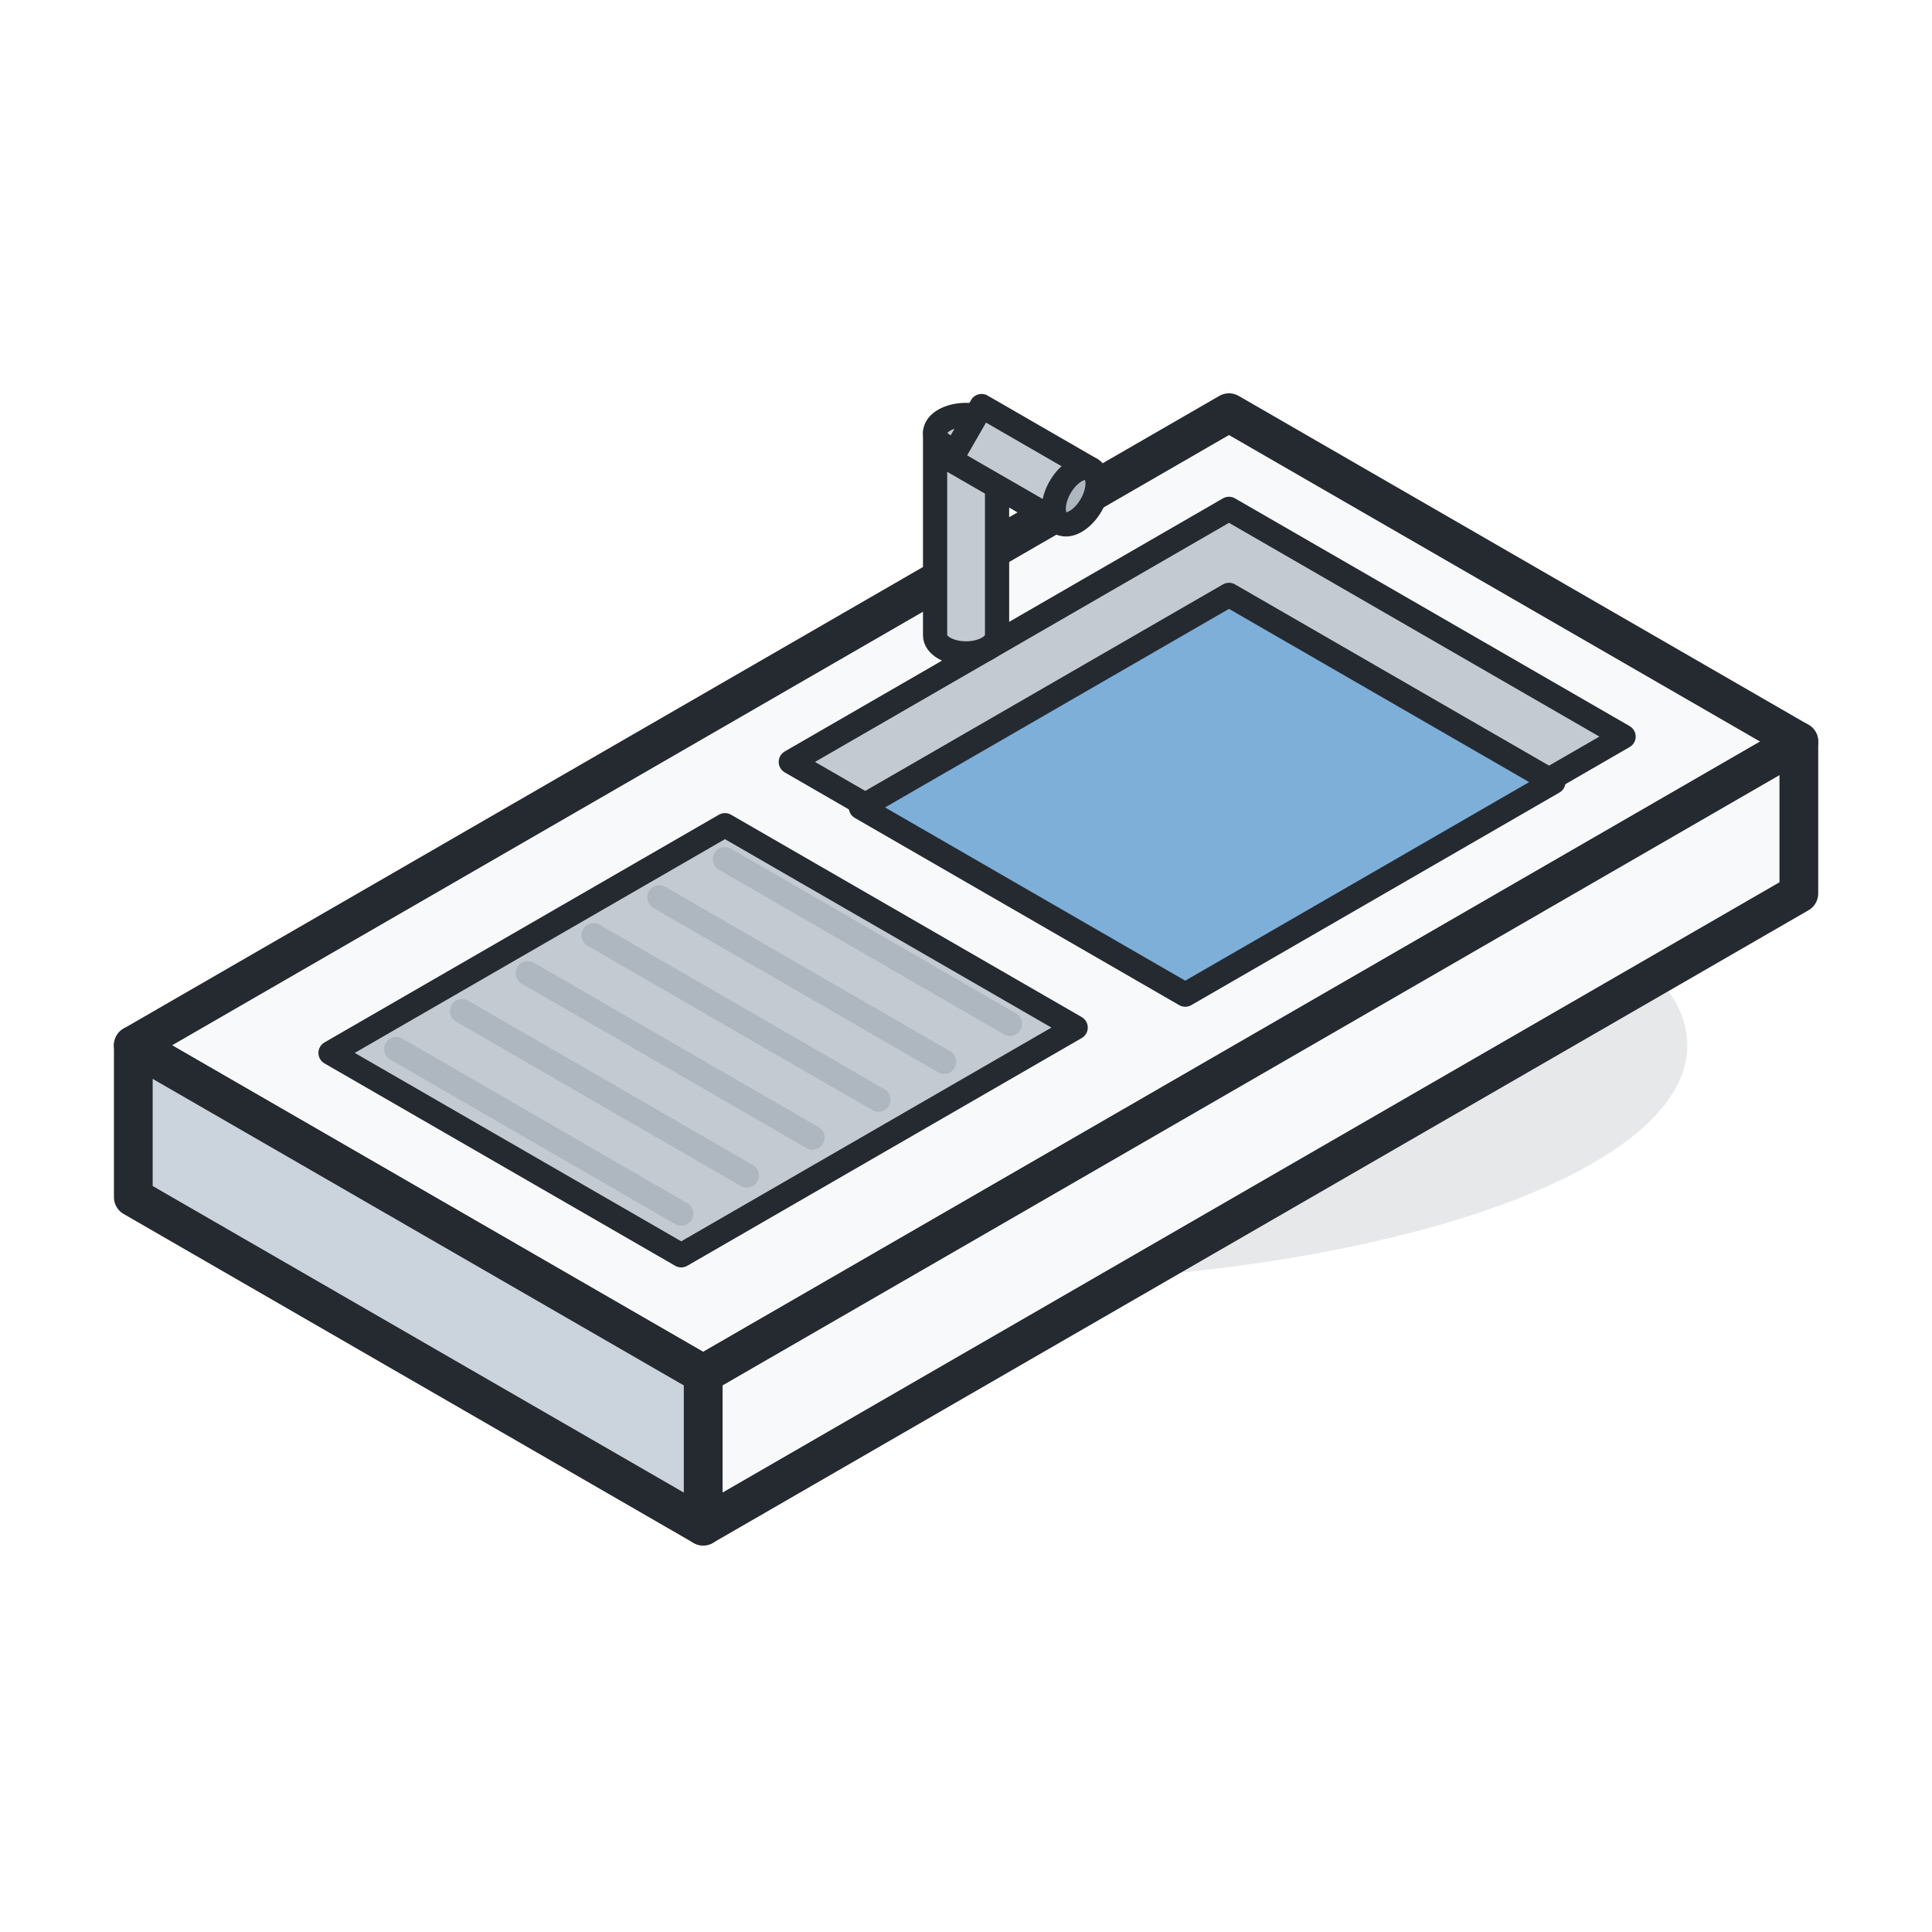
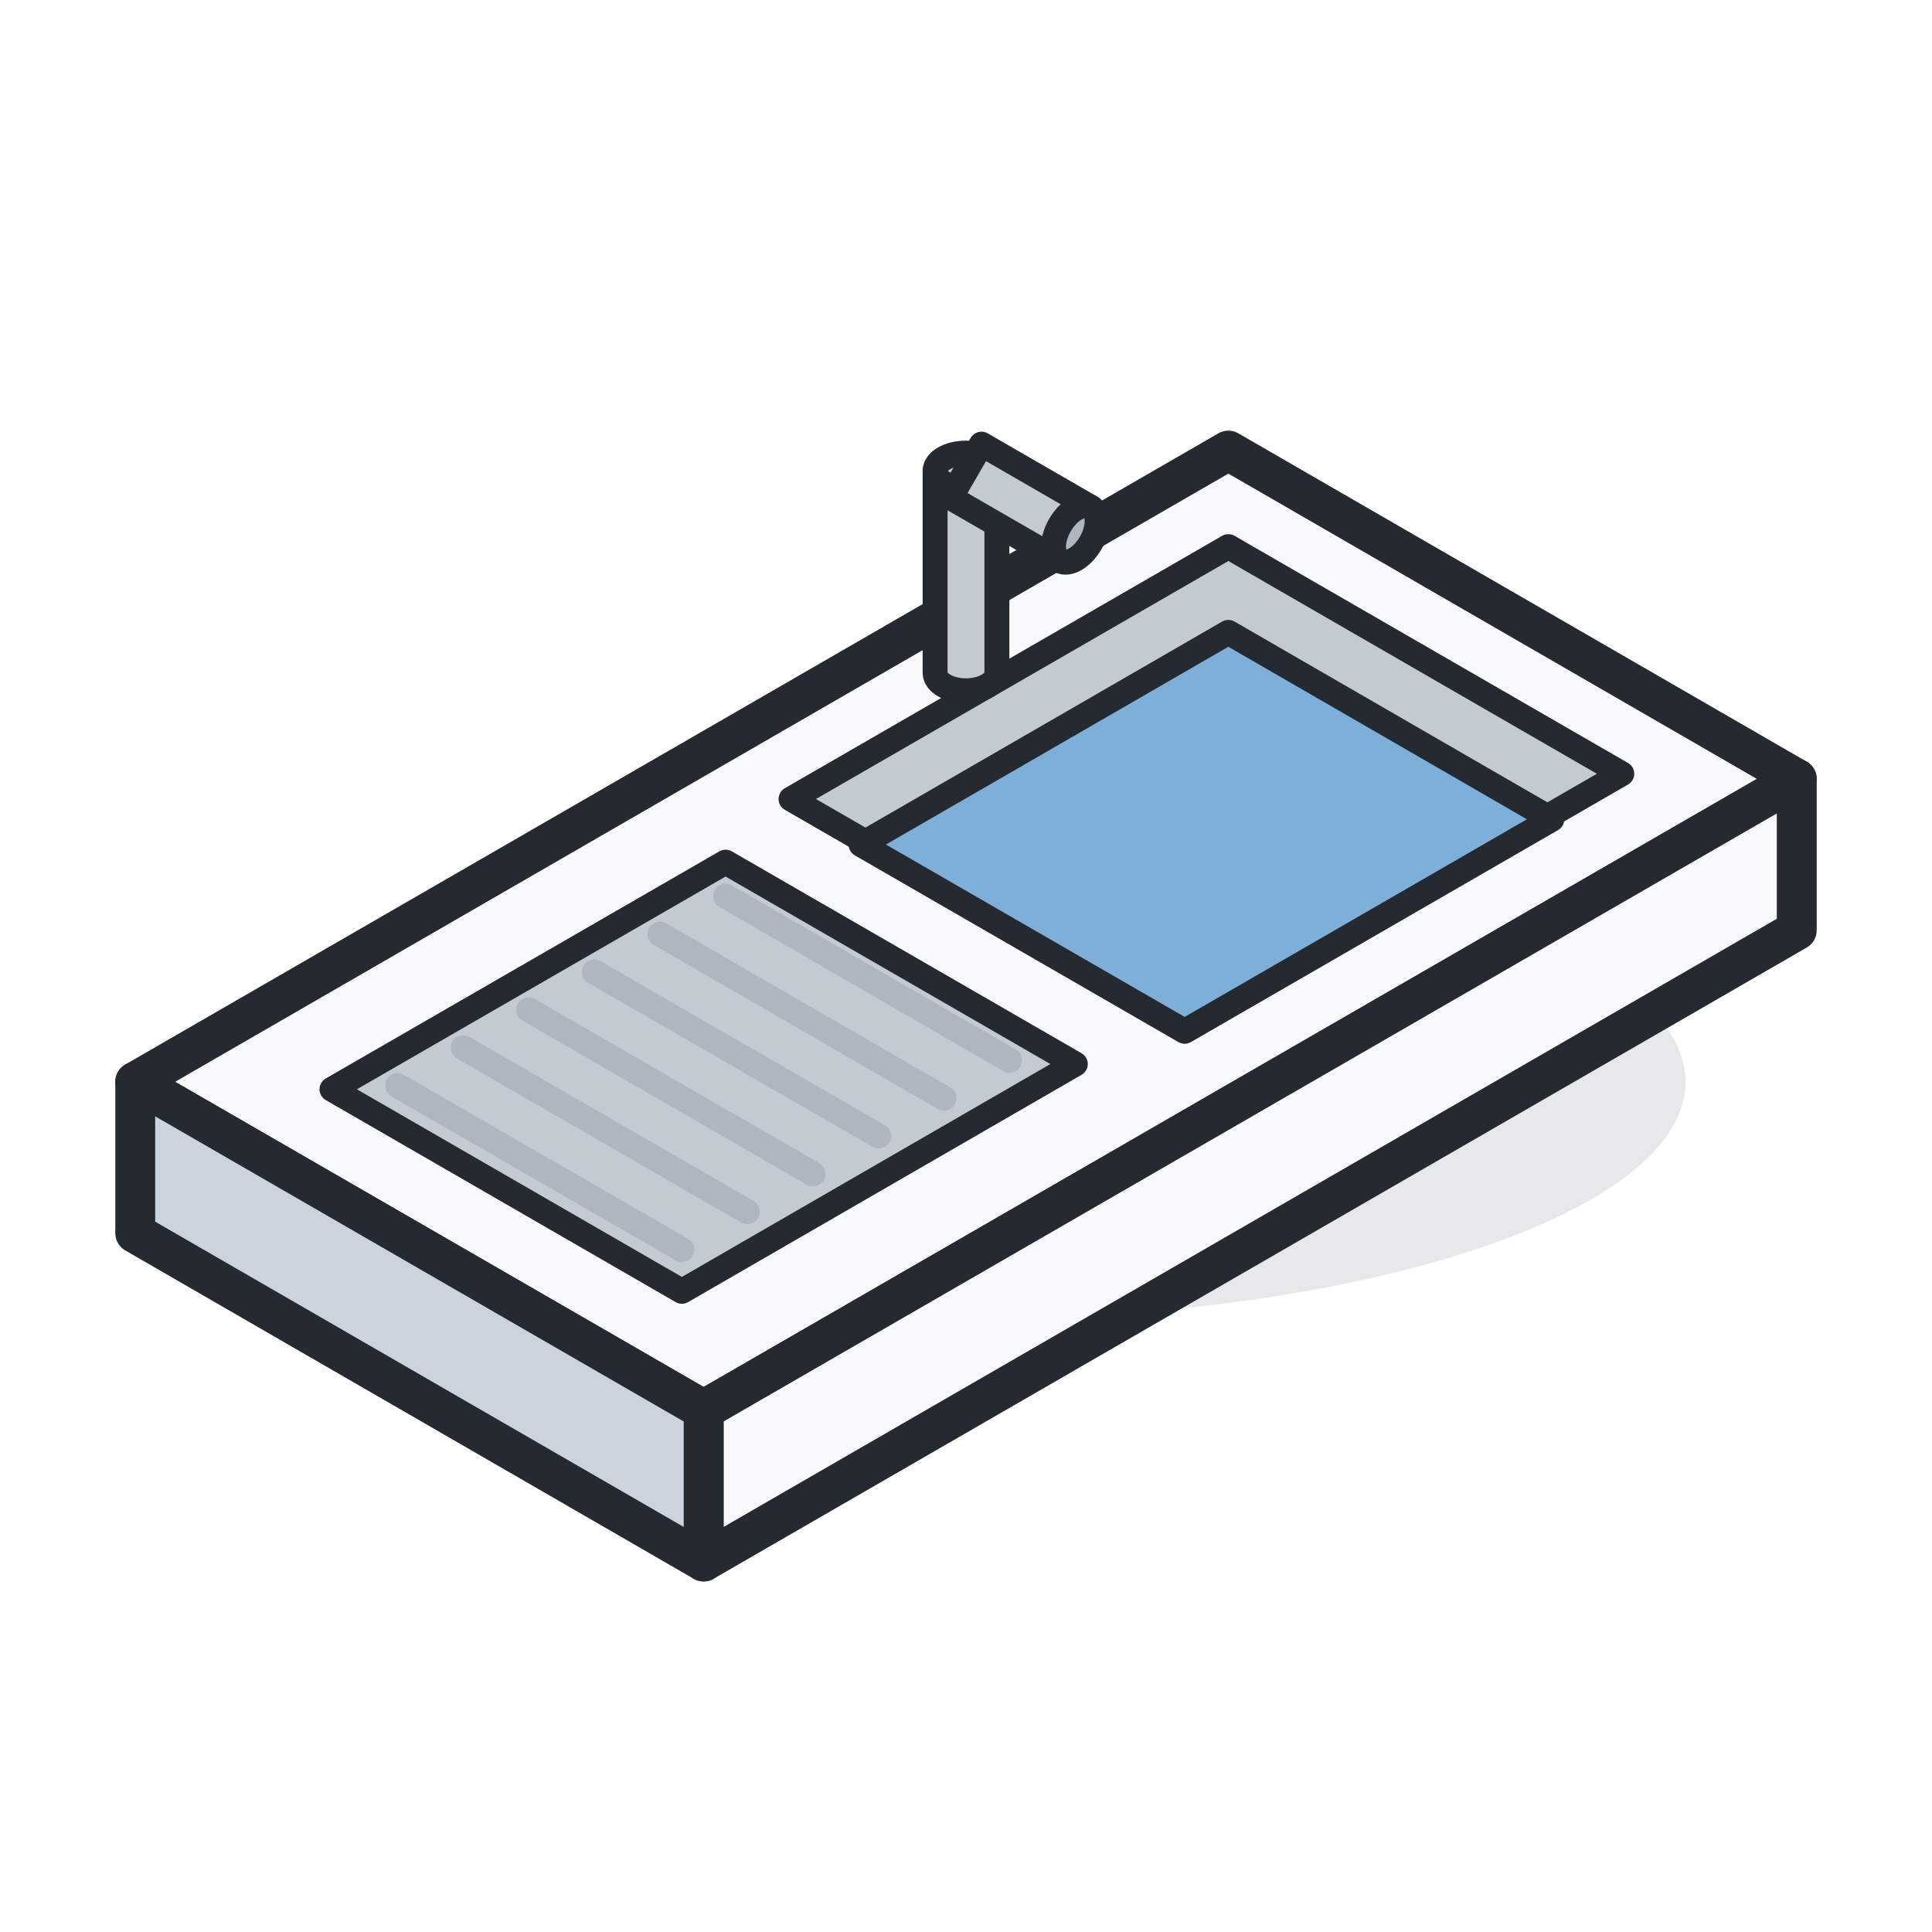
- <svg xmlns="http://www.w3.org/2000/svg" viewBox="0.14 2.42 119.71 119.71">
-   <ellipse cx="60.00" cy="67.19" rx="44.69" ry="14.75" fill="#0B1220" opacity="0.1" />
-   <polygon points="76.29,27.99 111.60,48.37 43.71,87.57 8.40,67.19" fill="#F7F9FB" stroke="#252A31" stroke-width="2.4" stroke-linejoin="round" />
-   <polygon points="111.60,57.78 43.71,96.98 43.71,87.57 111.60,48.37" fill="#F7F9FB" stroke="#252A31" stroke-width="2.4" stroke-linejoin="round" />
-   <polygon points="8.40,76.60 43.71,96.98 43.71,87.57 8.40,67.19" fill="#CBD3DC" stroke="#252A31" stroke-width="2.4" stroke-linejoin="round" />
-   <polygon points="76.29,33.95 100.74,48.06 73.58,63.74 49.14,49.63" fill="#C3CAD2" stroke="#252A31" stroke-width="1.5" stroke-linejoin="round" />
-   <polygon points="76.29,39.28 96.39,50.88 73.58,64.05 53.48,52.45" fill="#7DAFD9" stroke="#252A31" stroke-width="1.5" stroke-linejoin="round" />
-   <polygon points="45.06,53.55 66.79,66.09 42.35,80.20 20.62,67.66" fill="#C3CAD2" stroke="#252A31" stroke-width="1.5" stroke-linejoin="round" />
-   <line x1="45.06" y1="55.66" x2="62.72" y2="65.86" stroke="#AEB6BF" stroke-width="1.5" stroke-linecap="round" />
-   <line x1="40.99" y1="58.02" x2="58.64" y2="68.21" stroke="#AEB6BF" stroke-width="1.5" stroke-linecap="round" />
-   <line x1="36.92" y1="60.37" x2="54.57" y2="70.56" stroke="#AEB6BF" stroke-width="1.5" stroke-linecap="round" />
-   <line x1="32.84" y1="62.72" x2="50.49" y2="72.91" stroke="#AEB6BF" stroke-width="1.5" stroke-linecap="round" />
-   <line x1="28.77" y1="65.07" x2="46.42" y2="75.26" stroke="#AEB6BF" stroke-width="1.5" stroke-linecap="round" />
-   <line x1="24.69" y1="67.42" x2="42.35" y2="77.62" stroke="#AEB6BF" stroke-width="1.5" stroke-linecap="round" />
-   <path d="M 58.08 29.24 L 58.08 41.79 A 1.91 1.11 0 0 0 61.92 41.79 L 61.92 29.24 A 1.91 1.11 0 0 1 58.08 29.24 Z" fill="#C3CAD2" stroke="#252A31" stroke-width="1.5" stroke-linejoin="round" />
-   <ellipse cx="60.00" cy="29.24" rx="1.92" ry="1.11" fill="#C3CAD2" stroke="#252A31" stroke-width="1.5" />
-   <polygon points="59.04,30.91 65.83,34.83 67.75,31.50 60.96,27.58" fill="#C3CAD2" stroke="#252A31" stroke-width="1.5" stroke-linejoin="round" />
-   <ellipse cx="66.79" cy="33.16" rx="1.92" ry="1.11" fill="#AEB6BF" stroke="#252A31" stroke-width="1.5" transform="rotate(120 66.79 33.16)" />
+ <svg xmlns="http://www.w3.org/2000/svg" viewBox="-73.93 -36.24 116.28 116.28">
+   <ellipse cx="-15.79" cy="28.87" rx="43.30" ry="14.29" fill="#0B1220" opacity="0.1" />
+   <polygon points="0.00,-9.12 34.21,10.64 -31.58,48.62 -65.79,28.87" fill="#F7F9FB" stroke="#252A31" stroke-width="2.4" stroke-linejoin="round" />
+   <polygon points="34.21,19.75 -31.58,57.74 -31.58,48.62 34.21,10.64" fill="#F7F9FB" stroke="#252A31" stroke-width="2.4" stroke-linejoin="round" />
+   <polygon points="-65.79,37.98 -31.58,57.74 -31.58,48.62 -65.79,28.87" fill="#CBD3DC" stroke="#252A31" stroke-width="2.4" stroke-linejoin="round" />
+   <polygon points="0.00,-3.34 23.68,10.33 -2.63,25.52 -26.32,11.85" fill="#C3CAD2" stroke="#252A31" stroke-width="1.5" stroke-linejoin="round" />
+   <polygon points="0.00,1.82 19.47,13.07 -2.63,25.83 -22.11,14.59" fill="#7DAFD9" stroke="#252A31" stroke-width="1.5" stroke-linejoin="round" />
+   <polygon points="-30.26,15.65 -9.21,27.80 -32.89,41.48 -53.95,29.32" fill="#C3CAD2" stroke="#252A31" stroke-width="1.5" stroke-linejoin="round" />
+   <line x1="-30.26" y1="17.70" x2="-13.16" y2="27.58" stroke="#AEB6BF" stroke-width="1.5" stroke-linecap="round" />
+   <line x1="-34.21" y1="19.98" x2="-17.11" y2="29.86" stroke="#AEB6BF" stroke-width="1.5" stroke-linecap="round" />
+   <line x1="-38.16" y1="22.26" x2="-21.05" y2="32.13" stroke="#AEB6BF" stroke-width="1.5" stroke-linecap="round" />
+   <line x1="-42.11" y1="24.54" x2="-25.00" y2="34.41" stroke="#AEB6BF" stroke-width="1.5" stroke-linecap="round" />
+   <line x1="-46.05" y1="26.82" x2="-28.95" y2="36.69" stroke="#AEB6BF" stroke-width="1.5" stroke-linecap="round" />
+   <line x1="-50.00" y1="29.10" x2="-32.89" y2="38.97" stroke="#AEB6BF" stroke-width="1.5" stroke-linecap="round" />
+   <path d="M -17.65 -7.90 L -17.65 4.25 A 1.85 1.08 0 0 0 -13.93 4.25 L -13.93 -7.90 A 1.85 1.08 0 0 1 -17.65 -7.90 Z" fill="#C3CAD2" stroke="#252A31" stroke-width="1.5" stroke-linejoin="round" />
+   <ellipse cx="-15.79" cy="-7.90" rx="1.86" ry="1.07" fill="#C3CAD2" stroke="#252A31" stroke-width="1.5" />
+   <polygon points="-16.72,-6.29 -10.14,-2.49 -8.28,-5.71 -14.86,-9.51" fill="#C3CAD2" stroke="#252A31" stroke-width="1.5" stroke-linejoin="round" />
+   <ellipse cx="-9.21" cy="-4.10" rx="1.86" ry="1.07" fill="#AEB6BF" stroke="#252A31" stroke-width="1.5" transform="rotate(120 -9.21 -4.10)" />
</svg>
